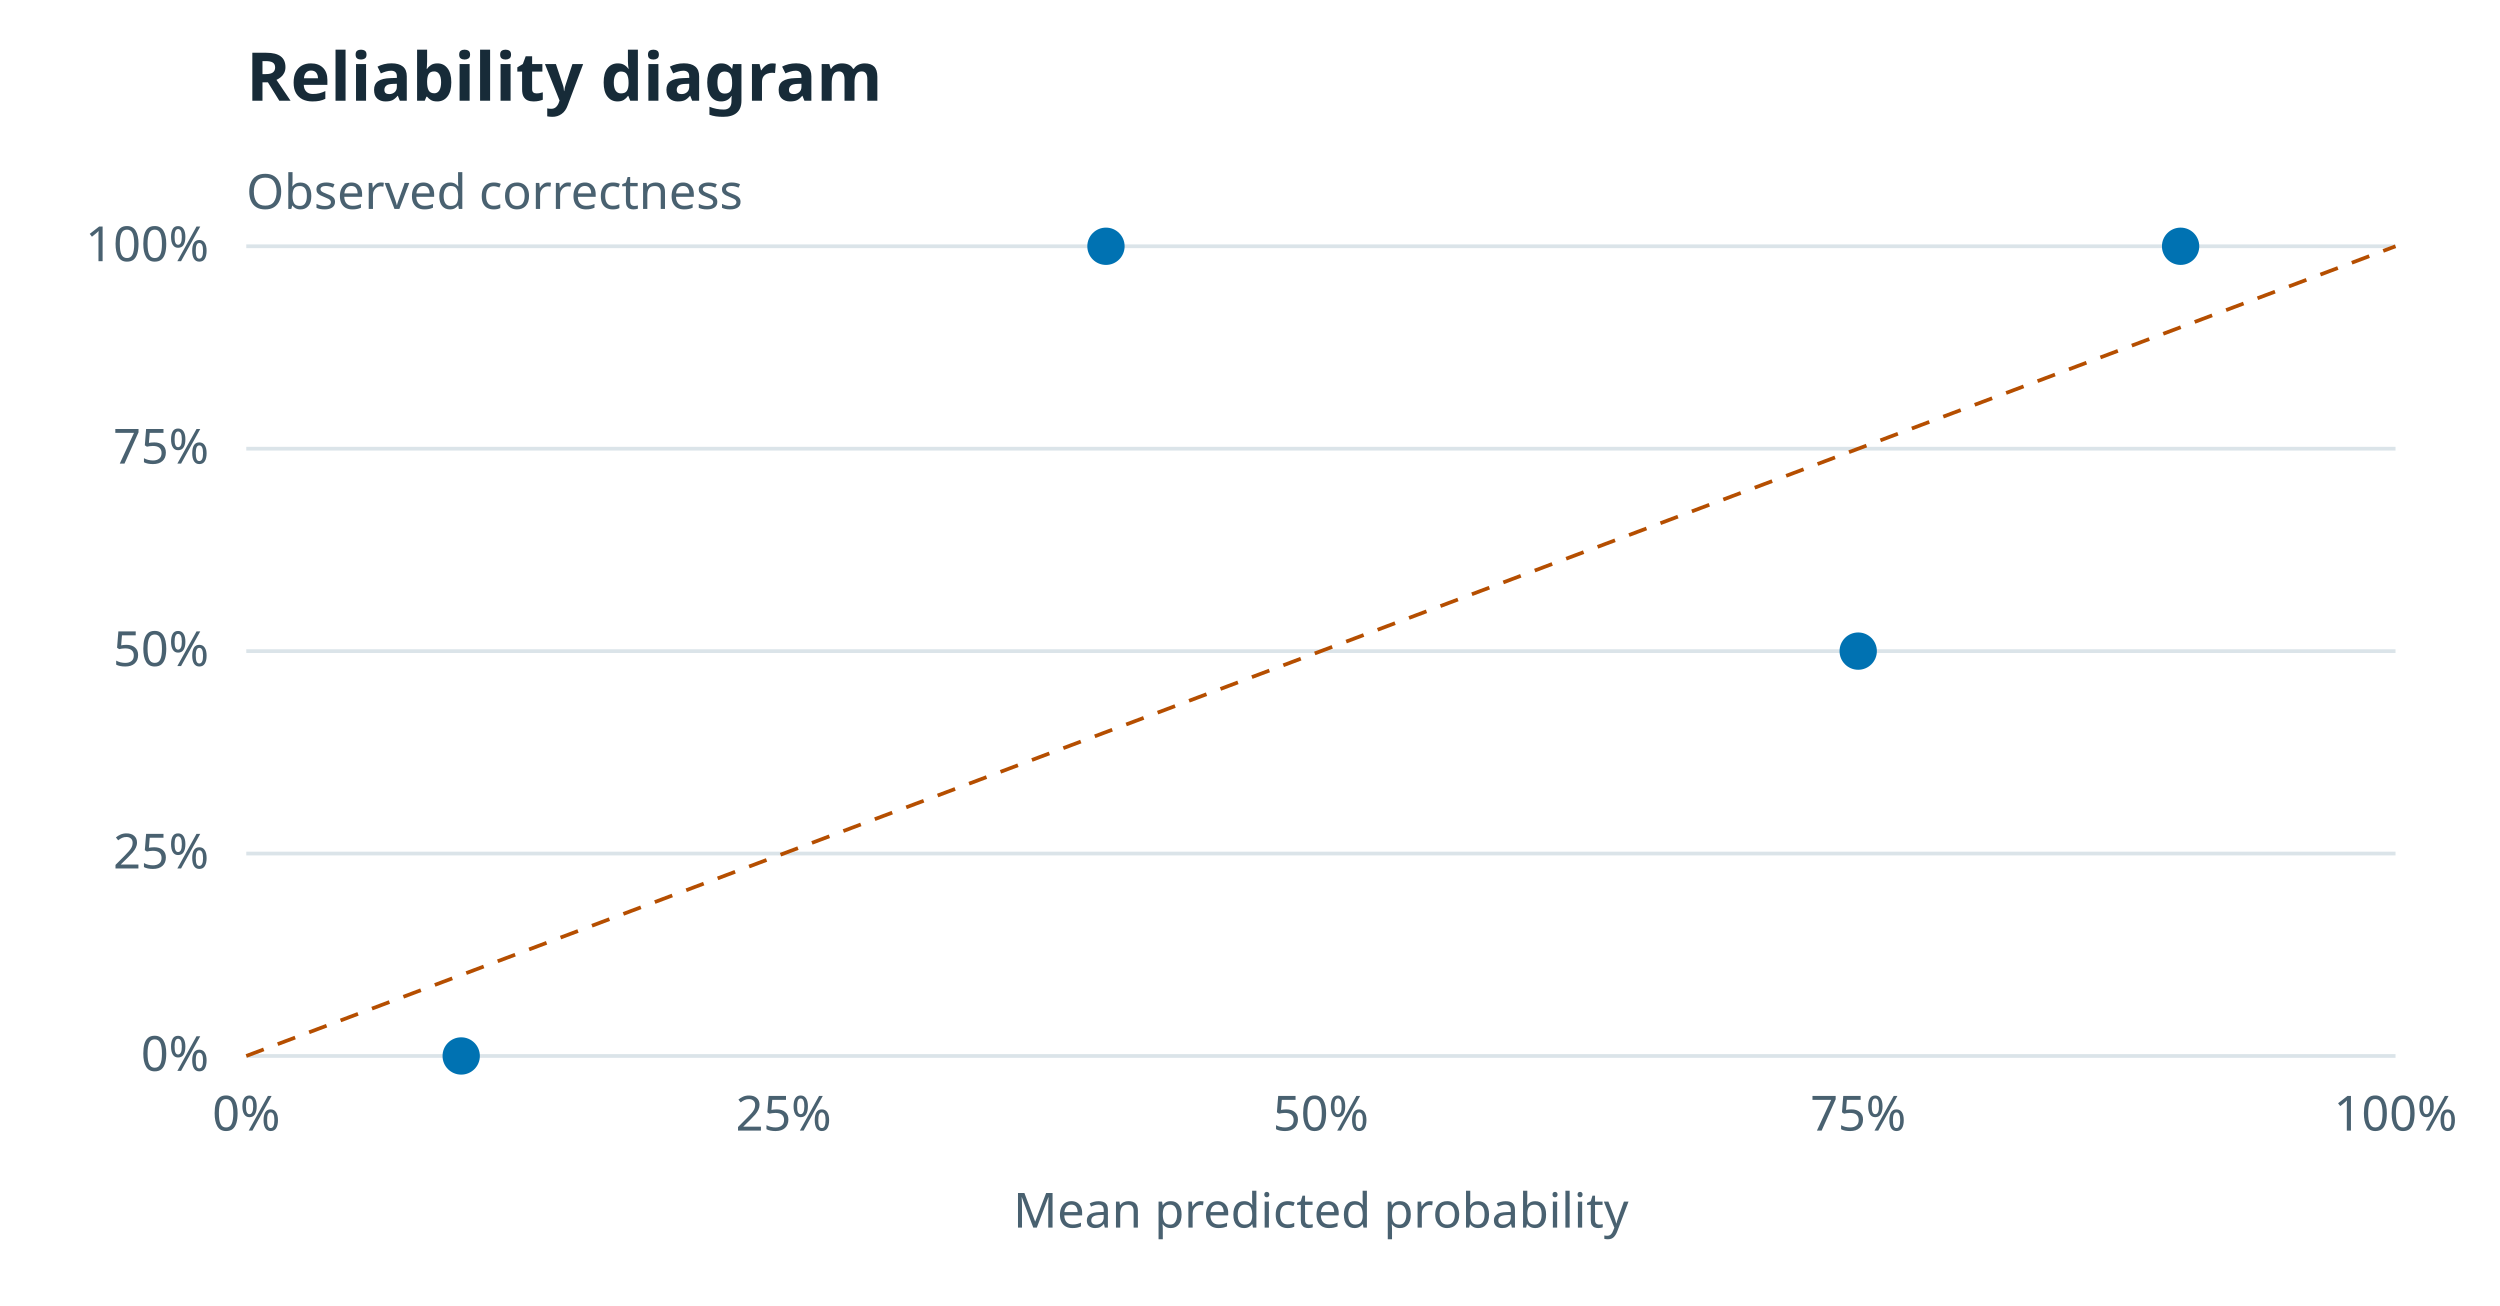
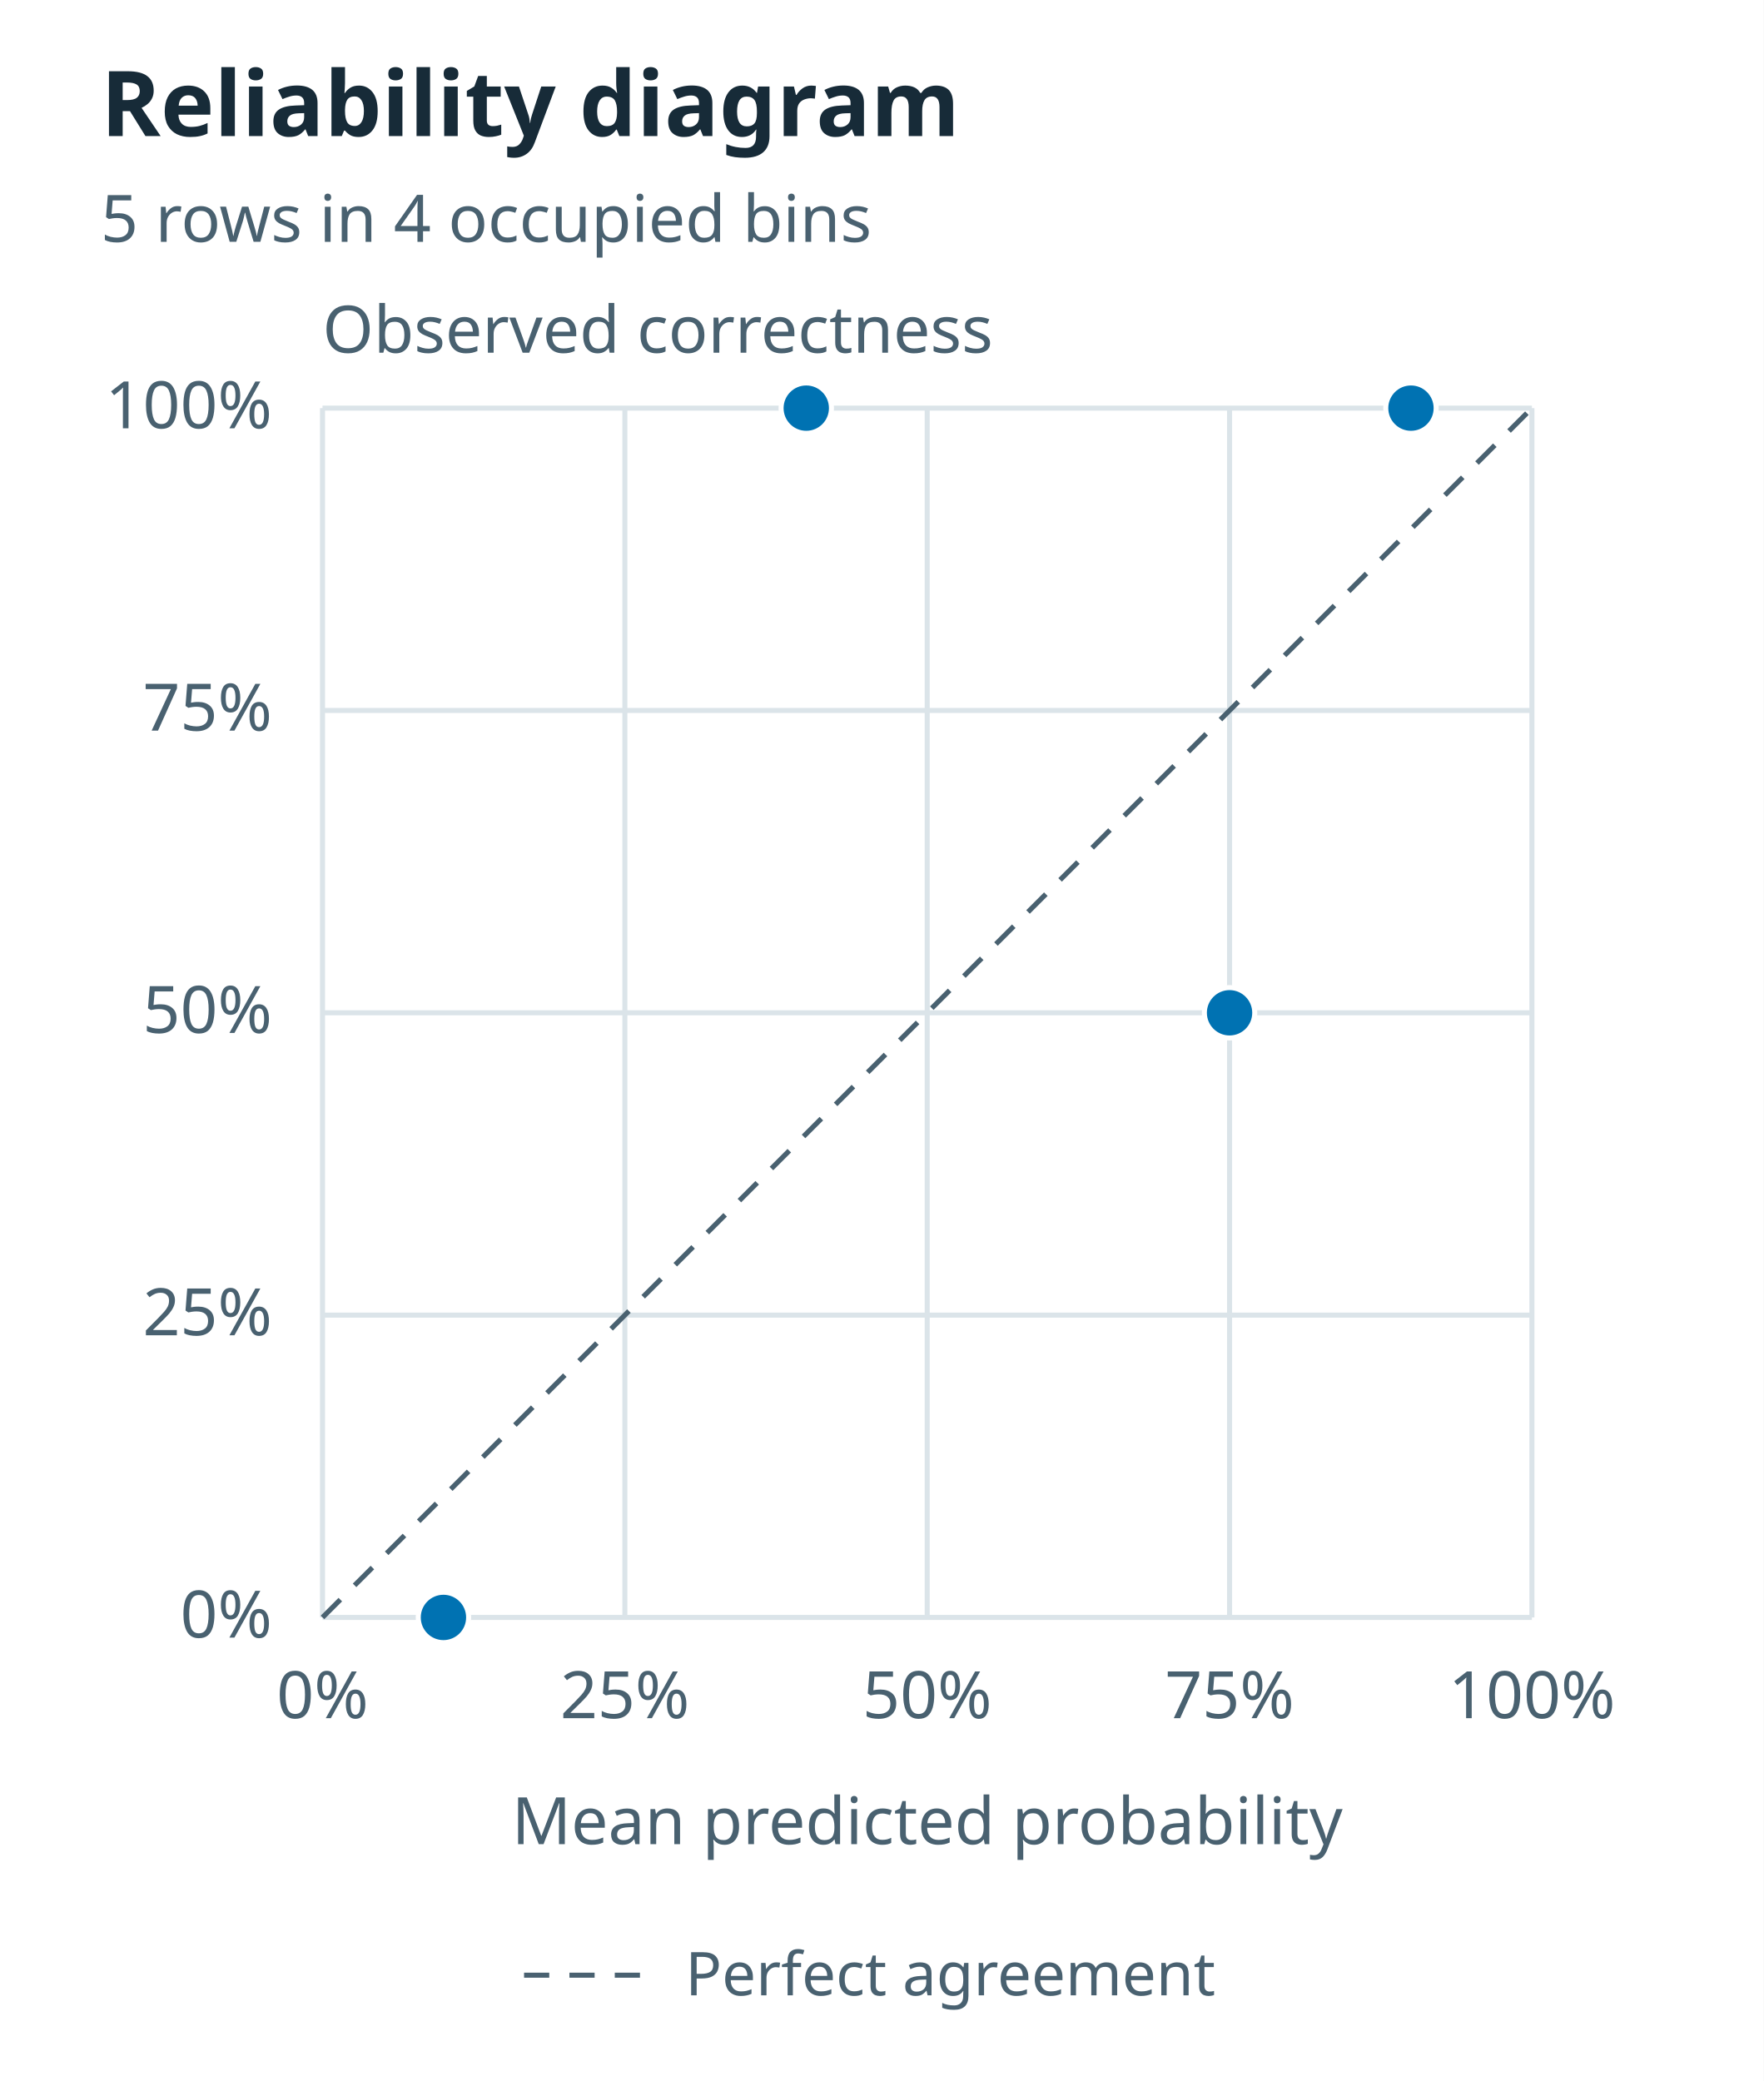
- <svg xmlns="http://www.w3.org/2000/svg" viewBox="0 0 670 350" role="img" aria-labelledby="title">
-   <rect width="670" height="350" fill="white" />
+ <svg xmlns="http://www.w3.org/2000/svg" viewBox="0 0 350 413" role="img" aria-labelledby="title">
+   <rect width="350" height="413" fill="white" />
  <g font-family="system-ui, sans-serif">
-     <text x="66" y="27" fill="#172b38" font-size="18" font-weight="650" text-anchor="start">Reliability diagram</text>
-     <text x="66" y="56" fill="#496170" font-size="13" font-weight="400" text-anchor="start">Observed correctness</text>
-     <text x="354.0" y="329" fill="#496170" font-size="13" font-weight="400" text-anchor="middle">Mean predicted probability</text>
-     <line x1="66" y1="283" x2="642" y2="283" stroke="#dbe4e9" />
-     <text x="56" y="287" fill="#496170" font-size="13" font-weight="400" text-anchor="end">0%</text>
-     <text x="66" y="303" fill="#496170" font-size="13" font-weight="400" text-anchor="middle">0%</text>
-     <line x1="66" y1="228.75" x2="642" y2="228.75" stroke="#dbe4e9" />
-     <text x="56" y="232.75" fill="#496170" font-size="13" font-weight="400" text-anchor="end">25%</text>
-     <text x="210.0" y="303" fill="#496170" font-size="13" font-weight="400" text-anchor="middle">25%</text>
-     <line x1="66" y1="174.5" x2="642" y2="174.5" stroke="#dbe4e9" />
-     <text x="56" y="178.5" fill="#496170" font-size="13" font-weight="400" text-anchor="end">50%</text>
-     <text x="354.0" y="303" fill="#496170" font-size="13" font-weight="400" text-anchor="middle">50%</text>
-     <line x1="66" y1="120.25" x2="642" y2="120.25" stroke="#dbe4e9" />
-     <text x="56" y="124.25" fill="#496170" font-size="13" font-weight="400" text-anchor="end">75%</text>
-     <text x="498.0" y="303" fill="#496170" font-size="13" font-weight="400" text-anchor="middle">75%</text>
-     <line x1="66" y1="66" x2="642" y2="66" stroke="#dbe4e9" />
-     <text x="56" y="70" fill="#496170" font-size="13" font-weight="400" text-anchor="end">100%</text>
-     <text x="642" y="303" fill="#496170" font-size="13" font-weight="400" text-anchor="middle">100%</text>
-     <line x1="66" y1="283" x2="642" y2="66" stroke="#b54e00" stroke-dasharray="5 4" />
-     <circle cx="123.6" cy="283.0" r="5" fill="#0072b2" />
-     <circle cx="296.4" cy="66.0" r="5" fill="#0072b2" />
-     <circle cx="498.0" cy="174.5" r="5" fill="#0072b2" />
-     <circle cx="584.4" cy="66.0" r="5" fill="#0072b2" />
+     <text x="20" y="27" fill="#172b38" font-size="18" font-weight="650" text-anchor="start">Reliability diagram</text>
+     <text x="20" y="48" fill="#496170" font-size="13" font-weight="400" text-anchor="start">5 rows in 4 occupied bins</text>
+     <text x="64" y="70" fill="#496170" font-size="13" font-weight="400" text-anchor="start">Observed correctness</text>
+     <text x="184.0" y="366" fill="#496170" font-size="13" font-weight="400" text-anchor="middle">Mean predicted probability</text>
+     <line x1="64" y1="321" x2="304" y2="321" stroke="#dbe4e9" />
+     <line x1="64" y1="81" x2="64" y2="321" stroke="#dbe4e9" />
+     <text x="54" y="325" fill="#496170" font-size="13" font-weight="400" text-anchor="end">0%</text>
+     <text x="64" y="341" fill="#496170" font-size="13" font-weight="400" text-anchor="middle">0%</text>
+     <line x1="64" y1="261.0" x2="304" y2="261.0" stroke="#dbe4e9" />
+     <line x1="124.0" y1="81" x2="124.0" y2="321" stroke="#dbe4e9" />
+     <text x="54" y="265.0" fill="#496170" font-size="13" font-weight="400" text-anchor="end">25%</text>
+     <text x="124.0" y="341" fill="#496170" font-size="13" font-weight="400" text-anchor="middle">25%</text>
+     <line x1="64" y1="201.0" x2="304" y2="201.0" stroke="#dbe4e9" />
+     <line x1="184.0" y1="81" x2="184.0" y2="321" stroke="#dbe4e9" />
+     <text x="54" y="205.0" fill="#496170" font-size="13" font-weight="400" text-anchor="end">50%</text>
+     <text x="184.0" y="341" fill="#496170" font-size="13" font-weight="400" text-anchor="middle">50%</text>
+     <line x1="64" y1="141.0" x2="304" y2="141.0" stroke="#dbe4e9" />
+     <line x1="244.0" y1="81" x2="244.0" y2="321" stroke="#dbe4e9" />
+     <text x="54" y="145.0" fill="#496170" font-size="13" font-weight="400" text-anchor="end">75%</text>
+     <text x="244.0" y="341" fill="#496170" font-size="13" font-weight="400" text-anchor="middle">75%</text>
+     <line x1="64" y1="81" x2="304" y2="81" stroke="#dbe4e9" />
+     <line x1="304" y1="81" x2="304" y2="321" stroke="#dbe4e9" />
+     <text x="54" y="85" fill="#496170" font-size="13" font-weight="400" text-anchor="end">100%</text>
+     <text x="304" y="341" fill="#496170" font-size="13" font-weight="400" text-anchor="middle">100%</text>
+     <line x1="64" y1="321" x2="304" y2="81" stroke="#496170" stroke-dasharray="5 4" />
+     <circle cx="88.00" cy="321.00" r="5" fill="#0072b2" stroke="white" />
+     <circle cx="160.00" cy="81.00" r="5" fill="#0072b2" stroke="white" />
+     <circle cx="244.00" cy="201.00" r="5" fill="#0072b2" stroke="white" />
+     <circle cx="280.00" cy="81.00" r="5" fill="#0072b2" stroke="white" />
+     <line x1="104" y1="392" x2="129" y2="392" stroke="#496170" stroke-dasharray="5 4" />
+     <text x="136" y="396" fill="#496170" font-size="12" font-weight="400" text-anchor="start">Perfect agreement</text>
  </g>
</svg>
